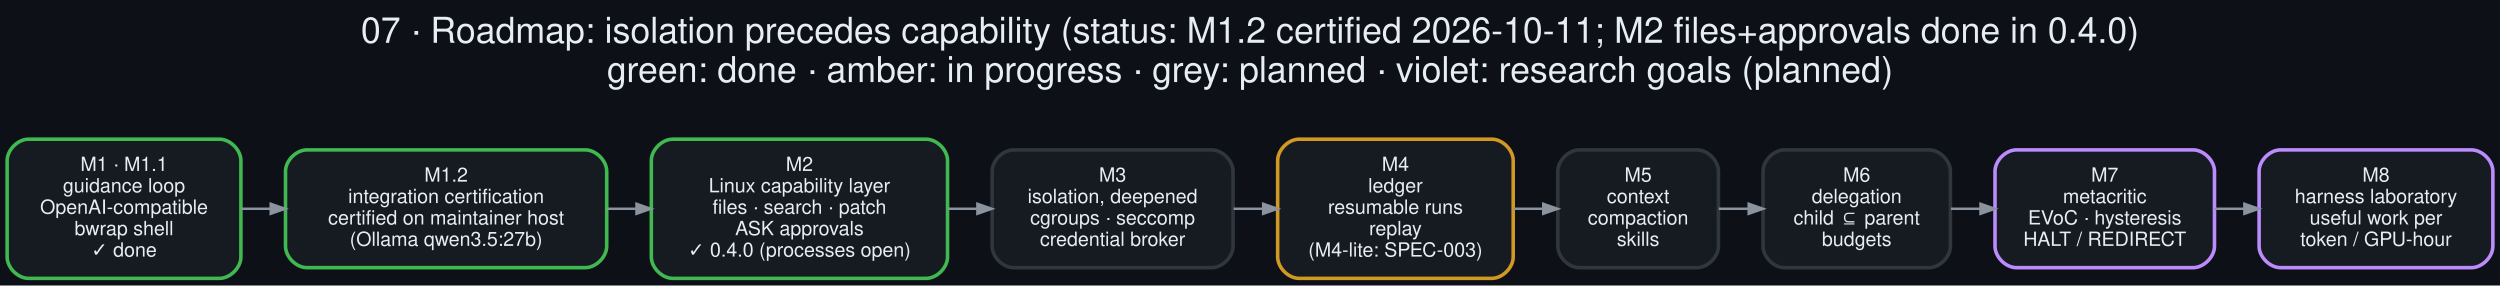
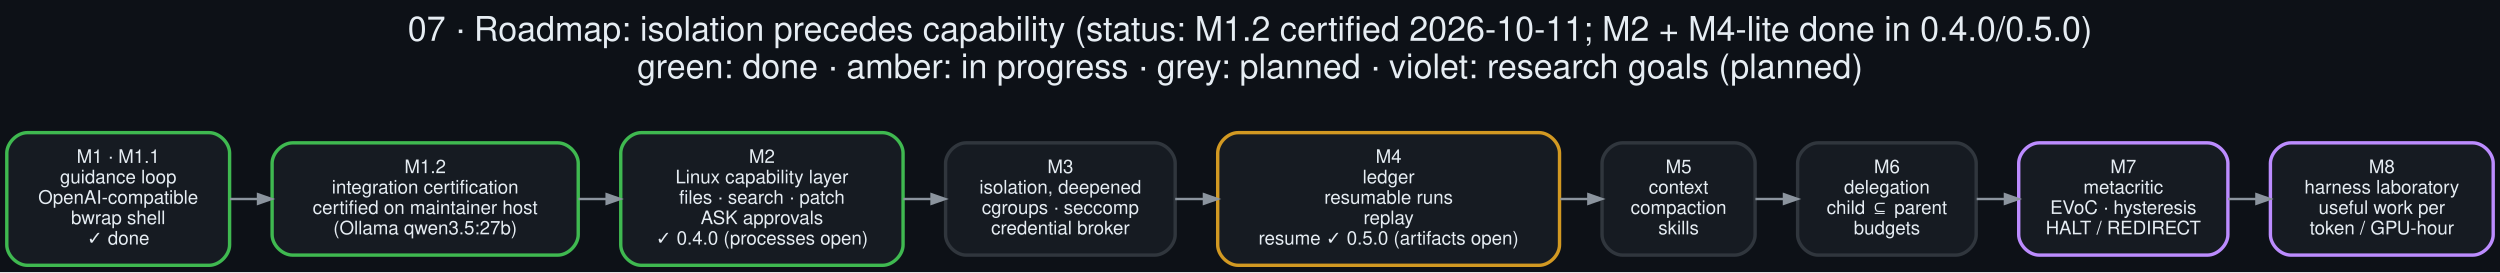
- <svg xmlns="http://www.w3.org/2000/svg" width="1401pt" height="160pt" viewBox="0.00 0.00 1401.00 160.00">
+ <svg xmlns="http://www.w3.org/2000/svg" width="1470pt" height="160pt" viewBox="0.00 0.00 1470.00 160.00">
  <g id="graph0" class="graph" transform="scale(1 1) rotate(0) translate(4 156)">
-     <polygon fill="#0d1117" stroke="transparent" points="-4,4 -4,-156 1397,-156 1397,4 -4,4" />
-     <text text-anchor="middle" x="696.5" y="-132" font-family="Helvetica,sans-Serif" font-size="20.00" fill="#e6edf3">07 · Roadmap: isolation precedes capability (status: M1.2 certified 2026-10-11; M2 files+approvals done in 0.4.0)</text>
-     <text text-anchor="middle" x="696.5" y="-110" font-family="Helvetica,sans-Serif" font-size="20.00" fill="#e6edf3">green: done · amber: in progress · grey: planned · violet: research goals (planned)</text>
-     <text text-anchor="middle" x="696.5" y="-88" font-family="Helvetica,sans-Serif" font-size="20.00" fill="#e6edf3"> </text>
+     <polygon fill="#0d1117" stroke="transparent" points="-4,4 -4,-156 1466,-156 1466,4 -4,4" />
+     <text text-anchor="middle" x="731" y="-132" font-family="Helvetica,sans-Serif" font-size="20.00" fill="#e6edf3">07 · Roadmap: isolation precedes capability (status: M1.2 certified 2026-10-11; M2 + M4-lite done in 0.4.0/0.5.0)</text>
+     <text text-anchor="middle" x="731" y="-110" font-family="Helvetica,sans-Serif" font-size="20.00" fill="#e6edf3">green: done · amber: in progress · grey: planned · violet: research goals (planned)</text>
+     <text text-anchor="middle" x="731" y="-88" font-family="Helvetica,sans-Serif" font-size="20.00" fill="#e6edf3"> </text>
    <g id="node1" class="node">
      <path fill="#161b22" stroke="#3fb950" stroke-width="2" d="M119,-78C119,-78 12,-78 12,-78 6,-78 0,-72 0,-66 0,-66 0,-12 0,-12 0,-6 6,0 12,0 12,0 119,0 119,0 125,0 131,-6 131,-12 131,-12 131,-66 131,-66 131,-72 125,-78 119,-78" />
      <text text-anchor="middle" x="65.5" y="-60.2" font-family="Helvetica,sans-Serif" font-size="11.00" fill="#e6edf3">M1 · M1.1</text>
      <text text-anchor="middle" x="65.5" y="-48.2" font-family="Helvetica,sans-Serif" font-size="11.00" fill="#e6edf3">guidance loop</text>
      <text text-anchor="middle" x="65.5" y="-36.2" font-family="Helvetica,sans-Serif" font-size="11.00" fill="#e6edf3">OpenAI-compatible</text>
      <text text-anchor="middle" x="65.5" y="-24.2" font-family="Helvetica,sans-Serif" font-size="11.00" fill="#e6edf3">bwrap shell</text>
      <text text-anchor="middle" x="65.5" y="-12.2" font-family="Helvetica,sans-Serif" font-size="11.00" fill="#e6edf3">✓ done</text>
    </g>
    <g id="node2" class="node">
      <path fill="#161b22" stroke="#3fb950" stroke-width="2" d="M324,-72C324,-72 168,-72 168,-72 162,-72 156,-66 156,-60 156,-60 156,-18 156,-18 156,-12 162,-6 168,-6 168,-6 324,-6 324,-6 330,-6 336,-12 336,-18 336,-18 336,-60 336,-60 336,-66 330,-72 324,-72" />
      <text text-anchor="middle" x="246" y="-54.2" font-family="Helvetica,sans-Serif" font-size="11.00" fill="#e6edf3">M1.2</text>
      <text text-anchor="middle" x="246" y="-42.2" font-family="Helvetica,sans-Serif" font-size="11.00" fill="#e6edf3">integration certification</text>
      <text text-anchor="middle" x="246" y="-30.2" font-family="Helvetica,sans-Serif" font-size="11.00" fill="#e6edf3">certified on maintainer host</text>
      <text text-anchor="middle" x="246" y="-18.2" font-family="Helvetica,sans-Serif" font-size="11.00" fill="#e6edf3">(Ollama qwen3.5:27b)</text>
    </g>
    <g id="edge1" class="edge">
      <path fill="none" stroke="#8b949e" stroke-width="1.4" d="M131.19,-39C136.56,-39 142.05,-39 147.58,-39" />
      <polygon fill="#8b949e" stroke="#8b949e" stroke-width="1.4" points="147.71,-41.8 155.71,-39 147.71,-36.2 147.71,-41.8" />
    </g>
    <g id="node3" class="node">
      <path fill="#161b22" stroke="#3fb950" stroke-width="2" d="M515,-78C515,-78 373,-78 373,-78 367,-78 361,-72 361,-66 361,-66 361,-12 361,-12 361,-6 367,0 373,0 373,0 515,0 515,0 521,0 527,-6 527,-12 527,-12 527,-66 527,-66 527,-72 521,-78 515,-78" />
      <text text-anchor="middle" x="444" y="-60.2" font-family="Helvetica,sans-Serif" font-size="11.00" fill="#e6edf3">M2</text>
      <text text-anchor="middle" x="444" y="-48.2" font-family="Helvetica,sans-Serif" font-size="11.00" fill="#e6edf3">Linux capability layer</text>
      <text text-anchor="middle" x="444" y="-36.2" font-family="Helvetica,sans-Serif" font-size="11.00" fill="#e6edf3">files · search · patch</text>
      <text text-anchor="middle" x="444" y="-24.2" font-family="Helvetica,sans-Serif" font-size="11.00" fill="#e6edf3">ASK approvals</text>
      <text text-anchor="middle" x="444" y="-12.2" font-family="Helvetica,sans-Serif" font-size="11.00" fill="#e6edf3">✓ 0.4.0 (processes open)</text>
    </g>
    <g id="edge2" class="edge">
      <path fill="none" stroke="#8b949e" stroke-width="1.4" d="M336.11,-39C341.61,-39 347.16,-39 352.66,-39" />
      <polygon fill="#8b949e" stroke="#8b949e" stroke-width="1.4" points="352.7,-41.8 360.7,-39 352.7,-36.2 352.7,-41.8" />
    </g>
    <g id="node4" class="node">
      <path fill="#161b22" stroke="#30363d" stroke-width="2" d="M675,-72C675,-72 564,-72 564,-72 558,-72 552,-66 552,-60 552,-60 552,-18 552,-18 552,-12 558,-6 564,-6 564,-6 675,-6 675,-6 681,-6 687,-12 687,-18 687,-18 687,-60 687,-60 687,-66 681,-72 675,-72" />
      <text text-anchor="middle" x="619.5" y="-54.2" font-family="Helvetica,sans-Serif" font-size="11.00" fill="#e6edf3">M3</text>
      <text text-anchor="middle" x="619.5" y="-42.2" font-family="Helvetica,sans-Serif" font-size="11.00" fill="#e6edf3">isolation, deepened</text>
      <text text-anchor="middle" x="619.5" y="-30.2" font-family="Helvetica,sans-Serif" font-size="11.00" fill="#e6edf3">cgroups · seccomp</text>
      <text text-anchor="middle" x="619.5" y="-18.2" font-family="Helvetica,sans-Serif" font-size="11.00" fill="#e6edf3">credential broker</text>
    </g>
    <g id="edge3" class="edge">
      <path fill="none" stroke="#8b949e" stroke-width="1.4" d="M527.18,-39C532.58,-39 538.01,-39 543.37,-39" />
      <polygon fill="#8b949e" stroke="#8b949e" stroke-width="1.4" points="543.74,-41.8 551.74,-39 543.74,-36.2 543.74,-41.8" />
    </g>
    <g id="node5" class="node">
-       <path fill="#161b22" stroke="#d29922" stroke-width="2" d="M832,-78C832,-78 724,-78 724,-78 718,-78 712,-72 712,-66 712,-66 712,-12 712,-12 712,-6 718,0 724,0 724,0 832,0 832,0 838,0 844,-6 844,-12 844,-12 844,-66 844,-66 844,-72 838,-78 832,-78" />
-       <text text-anchor="middle" x="778" y="-60.2" font-family="Helvetica,sans-Serif" font-size="11.00" fill="#e6edf3">M4</text>
-       <text text-anchor="middle" x="778" y="-48.2" font-family="Helvetica,sans-Serif" font-size="11.00" fill="#e6edf3">ledger</text>
-       <text text-anchor="middle" x="778" y="-36.2" font-family="Helvetica,sans-Serif" font-size="11.00" fill="#e6edf3">resumable runs</text>
-       <text text-anchor="middle" x="778" y="-24.2" font-family="Helvetica,sans-Serif" font-size="11.00" fill="#e6edf3">replay</text>
-       <text text-anchor="middle" x="778" y="-12.2" font-family="Helvetica,sans-Serif" font-size="11.00" fill="#e6edf3">(M4-lite: SPEC-003)</text>
+       <path fill="#161b22" stroke="#d29922" stroke-width="2" d="M901,-78C901,-78 724,-78 724,-78 718,-78 712,-72 712,-66 712,-66 712,-12 712,-12 712,-6 718,0 724,0 724,0 901,0 901,0 907,0 913,-6 913,-12 913,-12 913,-66 913,-66 913,-72 907,-78 901,-78" />
+       <text text-anchor="middle" x="812.5" y="-60.2" font-family="Helvetica,sans-Serif" font-size="11.00" fill="#e6edf3">M4</text>
+       <text text-anchor="middle" x="812.5" y="-48.2" font-family="Helvetica,sans-Serif" font-size="11.00" fill="#e6edf3">ledger</text>
+       <text text-anchor="middle" x="812.5" y="-36.2" font-family="Helvetica,sans-Serif" font-size="11.00" fill="#e6edf3">resumable runs</text>
+       <text text-anchor="middle" x="812.5" y="-24.2" font-family="Helvetica,sans-Serif" font-size="11.00" fill="#e6edf3">replay</text>
+       <text text-anchor="middle" x="812.5" y="-12.2" font-family="Helvetica,sans-Serif" font-size="11.00" fill="#e6edf3">resume ✓ 0.5.0 (artifacts open)</text>
    </g>
    <g id="edge4" class="edge">
-       <path fill="none" stroke="#8b949e" stroke-width="1.4" d="M687.32,-39C692.79,-39 698.34,-39 703.85,-39" />
-       <polygon fill="#8b949e" stroke="#8b949e" stroke-width="1.4" points="703.89,-41.8 711.89,-39 703.89,-36.2 703.89,-41.8" />
+       <path fill="none" stroke="#8b949e" stroke-width="1.4" d="M687.03,-39C692.46,-39 698.02,-39 703.64,-39" />
+       <polygon fill="#8b949e" stroke="#8b949e" stroke-width="1.4" points="703.91,-41.8 711.91,-39 703.91,-36.2 703.91,-41.8" />
    </g>
    <g id="node6" class="node">
-       <path fill="#161b22" stroke="#30363d" stroke-width="2" d="M947,-72C947,-72 881,-72 881,-72 875,-72 869,-66 869,-60 869,-60 869,-18 869,-18 869,-12 875,-6 881,-6 881,-6 947,-6 947,-6 953,-6 959,-12 959,-18 959,-18 959,-60 959,-60 959,-66 953,-72 947,-72" />
-       <text text-anchor="middle" x="914" y="-54.2" font-family="Helvetica,sans-Serif" font-size="11.00" fill="#e6edf3">M5</text>
-       <text text-anchor="middle" x="914" y="-42.2" font-family="Helvetica,sans-Serif" font-size="11.00" fill="#e6edf3">context</text>
-       <text text-anchor="middle" x="914" y="-30.2" font-family="Helvetica,sans-Serif" font-size="11.00" fill="#e6edf3">compaction</text>
-       <text text-anchor="middle" x="914" y="-18.2" font-family="Helvetica,sans-Serif" font-size="11.00" fill="#e6edf3">skills</text>
+       <path fill="#161b22" stroke="#30363d" stroke-width="2" d="M1016,-72C1016,-72 950,-72 950,-72 944,-72 938,-66 938,-60 938,-60 938,-18 938,-18 938,-12 944,-6 950,-6 950,-6 1016,-6 1016,-6 1022,-6 1028,-12 1028,-18 1028,-18 1028,-60 1028,-60 1028,-66 1022,-72 1016,-72" />
+       <text text-anchor="middle" x="983" y="-54.2" font-family="Helvetica,sans-Serif" font-size="11.00" fill="#e6edf3">M5</text>
+       <text text-anchor="middle" x="983" y="-42.2" font-family="Helvetica,sans-Serif" font-size="11.00" fill="#e6edf3">context</text>
+       <text text-anchor="middle" x="983" y="-30.2" font-family="Helvetica,sans-Serif" font-size="11.00" fill="#e6edf3">compaction</text>
+       <text text-anchor="middle" x="983" y="-18.2" font-family="Helvetica,sans-Serif" font-size="11.00" fill="#e6edf3">skills</text>
    </g>
    <g id="edge5" class="edge">
-       <path fill="none" stroke="#8b949e" stroke-width="1.4" d="M844.04,-39C849.55,-39 855.08,-39 860.48,-39" />
-       <polygon fill="#8b949e" stroke="#8b949e" stroke-width="1.4" points="860.84,-41.8 868.84,-39 860.84,-36.2 860.84,-41.8" />
+       <path fill="none" stroke="#8b949e" stroke-width="1.4" d="M913.46,-39C919.05,-39 924.53,-39 929.82,-39" />
+       <polygon fill="#8b949e" stroke="#8b949e" stroke-width="1.4" points="929.95,-41.8 937.95,-39 929.95,-36.2 929.95,-41.8" />
    </g>
    <g id="node7" class="node">
-       <path fill="#161b22" stroke="#30363d" stroke-width="2" d="M1077,-72C1077,-72 996,-72 996,-72 990,-72 984,-66 984,-60 984,-60 984,-18 984,-18 984,-12 990,-6 996,-6 996,-6 1077,-6 1077,-6 1083,-6 1089,-12 1089,-18 1089,-18 1089,-60 1089,-60 1089,-66 1083,-72 1077,-72" />
-       <text text-anchor="middle" x="1036.5" y="-54.2" font-family="Helvetica,sans-Serif" font-size="11.00" fill="#e6edf3">M6</text>
-       <text text-anchor="middle" x="1036.5" y="-42.2" font-family="Helvetica,sans-Serif" font-size="11.00" fill="#e6edf3">delegation</text>
-       <text text-anchor="middle" x="1036.5" y="-30.2" font-family="Helvetica,sans-Serif" font-size="11.00" fill="#e6edf3">child ⊆ parent</text>
-       <text text-anchor="middle" x="1036.5" y="-18.2" font-family="Helvetica,sans-Serif" font-size="11.00" fill="#e6edf3">budgets</text>
+       <path fill="#161b22" stroke="#30363d" stroke-width="2" d="M1146,-72C1146,-72 1065,-72 1065,-72 1059,-72 1053,-66 1053,-60 1053,-60 1053,-18 1053,-18 1053,-12 1059,-6 1065,-6 1065,-6 1146,-6 1146,-6 1152,-6 1158,-12 1158,-18 1158,-18 1158,-60 1158,-60 1158,-66 1152,-72 1146,-72" />
+       <text text-anchor="middle" x="1105.5" y="-54.2" font-family="Helvetica,sans-Serif" font-size="11.00" fill="#e6edf3">M6</text>
+       <text text-anchor="middle" x="1105.5" y="-42.2" font-family="Helvetica,sans-Serif" font-size="11.00" fill="#e6edf3">delegation</text>
+       <text text-anchor="middle" x="1105.5" y="-30.2" font-family="Helvetica,sans-Serif" font-size="11.00" fill="#e6edf3">child ⊆ parent</text>
+       <text text-anchor="middle" x="1105.5" y="-18.2" font-family="Helvetica,sans-Serif" font-size="11.00" fill="#e6edf3">budgets</text>
    </g>
    <g id="edge6" class="edge">
-       <path fill="none" stroke="#8b949e" stroke-width="1.4" d="M959.19,-39C964.6,-39 970.2,-39 975.8,-39" />
-       <polygon fill="#8b949e" stroke="#8b949e" stroke-width="1.4" points="975.97,-41.8 983.97,-39 975.97,-36.2 975.97,-41.8" />
+       <path fill="none" stroke="#8b949e" stroke-width="1.4" d="M1028.19,-39C1033.6,-39 1039.2,-39 1044.8,-39" />
+       <polygon fill="#8b949e" stroke="#8b949e" stroke-width="1.4" points="1044.97,-41.8 1052.97,-39 1044.97,-36.2 1044.97,-41.8" />
    </g>
    <g id="node8" class="node">
-       <path fill="#161b22" stroke="#bc8cff" stroke-width="2" d="M1225,-72C1225,-72 1126,-72 1126,-72 1120,-72 1114,-66 1114,-60 1114,-60 1114,-18 1114,-18 1114,-12 1120,-6 1126,-6 1126,-6 1225,-6 1225,-6 1231,-6 1237,-12 1237,-18 1237,-18 1237,-60 1237,-60 1237,-66 1231,-72 1225,-72" />
-       <text text-anchor="middle" x="1175.5" y="-54.2" font-family="Helvetica,sans-Serif" font-size="11.00" fill="#e6edf3">M7</text>
-       <text text-anchor="middle" x="1175.5" y="-42.2" font-family="Helvetica,sans-Serif" font-size="11.00" fill="#e6edf3">metacritic</text>
-       <text text-anchor="middle" x="1175.5" y="-30.2" font-family="Helvetica,sans-Serif" font-size="11.00" fill="#e6edf3">EVoC · hysteresis</text>
-       <text text-anchor="middle" x="1175.5" y="-18.2" font-family="Helvetica,sans-Serif" font-size="11.00" fill="#e6edf3">HALT / REDIRECT</text>
+       <path fill="#161b22" stroke="#bc8cff" stroke-width="2" d="M1294,-72C1294,-72 1195,-72 1195,-72 1189,-72 1183,-66 1183,-60 1183,-60 1183,-18 1183,-18 1183,-12 1189,-6 1195,-6 1195,-6 1294,-6 1294,-6 1300,-6 1306,-12 1306,-18 1306,-18 1306,-60 1306,-60 1306,-66 1300,-72 1294,-72" />
+       <text text-anchor="middle" x="1244.5" y="-54.2" font-family="Helvetica,sans-Serif" font-size="11.00" fill="#e6edf3">M7</text>
+       <text text-anchor="middle" x="1244.5" y="-42.2" font-family="Helvetica,sans-Serif" font-size="11.00" fill="#e6edf3">metacritic</text>
+       <text text-anchor="middle" x="1244.5" y="-30.2" font-family="Helvetica,sans-Serif" font-size="11.00" fill="#e6edf3">EVoC · hysteresis</text>
+       <text text-anchor="middle" x="1244.5" y="-18.2" font-family="Helvetica,sans-Serif" font-size="11.00" fill="#e6edf3">HALT / REDIRECT</text>
    </g>
    <g id="edge7" class="edge">
-       <path fill="none" stroke="#8b949e" stroke-width="1.4" d="M1089.29,-39C1094.69,-39 1100.23,-39 1105.78,-39" />
-       <polygon fill="#8b949e" stroke="#8b949e" stroke-width="1.4" points="1105.89,-41.8 1113.89,-39 1105.89,-36.2 1105.89,-41.8" />
+       <path fill="none" stroke="#8b949e" stroke-width="1.4" d="M1158.29,-39C1163.69,-39 1169.23,-39 1174.78,-39" />
+       <polygon fill="#8b949e" stroke="#8b949e" stroke-width="1.4" points="1174.89,-41.8 1182.89,-39 1174.89,-36.2 1174.89,-41.8" />
    </g>
    <g id="node9" class="node">
-       <path fill="#161b22" stroke="#bc8cff" stroke-width="2" d="M1381,-72C1381,-72 1274,-72 1274,-72 1268,-72 1262,-66 1262,-60 1262,-60 1262,-18 1262,-18 1262,-12 1268,-6 1274,-6 1274,-6 1381,-6 1381,-6 1387,-6 1393,-12 1393,-18 1393,-18 1393,-60 1393,-60 1393,-66 1387,-72 1381,-72" />
-       <text text-anchor="middle" x="1327.5" y="-54.2" font-family="Helvetica,sans-Serif" font-size="11.00" fill="#e6edf3">M8</text>
-       <text text-anchor="middle" x="1327.5" y="-42.2" font-family="Helvetica,sans-Serif" font-size="11.00" fill="#e6edf3">harness laboratory</text>
-       <text text-anchor="middle" x="1327.5" y="-30.2" font-family="Helvetica,sans-Serif" font-size="11.00" fill="#e6edf3">useful work per</text>
-       <text text-anchor="middle" x="1327.5" y="-18.2" font-family="Helvetica,sans-Serif" font-size="11.00" fill="#e6edf3">token / GPU-hour</text>
+       <path fill="#161b22" stroke="#bc8cff" stroke-width="2" d="M1450,-72C1450,-72 1343,-72 1343,-72 1337,-72 1331,-66 1331,-60 1331,-60 1331,-18 1331,-18 1331,-12 1337,-6 1343,-6 1343,-6 1450,-6 1450,-6 1456,-6 1462,-12 1462,-18 1462,-18 1462,-60 1462,-60 1462,-66 1456,-72 1450,-72" />
+       <text text-anchor="middle" x="1396.5" y="-54.2" font-family="Helvetica,sans-Serif" font-size="11.00" fill="#e6edf3">M8</text>
+       <text text-anchor="middle" x="1396.5" y="-42.2" font-family="Helvetica,sans-Serif" font-size="11.00" fill="#e6edf3">harness laboratory</text>
+       <text text-anchor="middle" x="1396.5" y="-30.2" font-family="Helvetica,sans-Serif" font-size="11.00" fill="#e6edf3">useful work per</text>
+       <text text-anchor="middle" x="1396.5" y="-18.2" font-family="Helvetica,sans-Serif" font-size="11.00" fill="#e6edf3">token / GPU-hour</text>
    </g>
    <g id="edge8" class="edge">
-       <path fill="none" stroke="#8b949e" stroke-width="1.4" d="M1237.08,-39C1242.54,-39 1248.11,-39 1253.66,-39" />
-       <polygon fill="#8b949e" stroke="#8b949e" stroke-width="1.4" points="1253.77,-41.8 1261.77,-39 1253.77,-36.2 1253.77,-41.8" />
+       <path fill="none" stroke="#8b949e" stroke-width="1.4" d="M1306.08,-39C1311.54,-39 1317.11,-39 1322.66,-39" />
+       <polygon fill="#8b949e" stroke="#8b949e" stroke-width="1.4" points="1322.77,-41.8 1330.77,-39 1322.77,-36.2 1322.77,-41.8" />
    </g>
  </g>
</svg>
